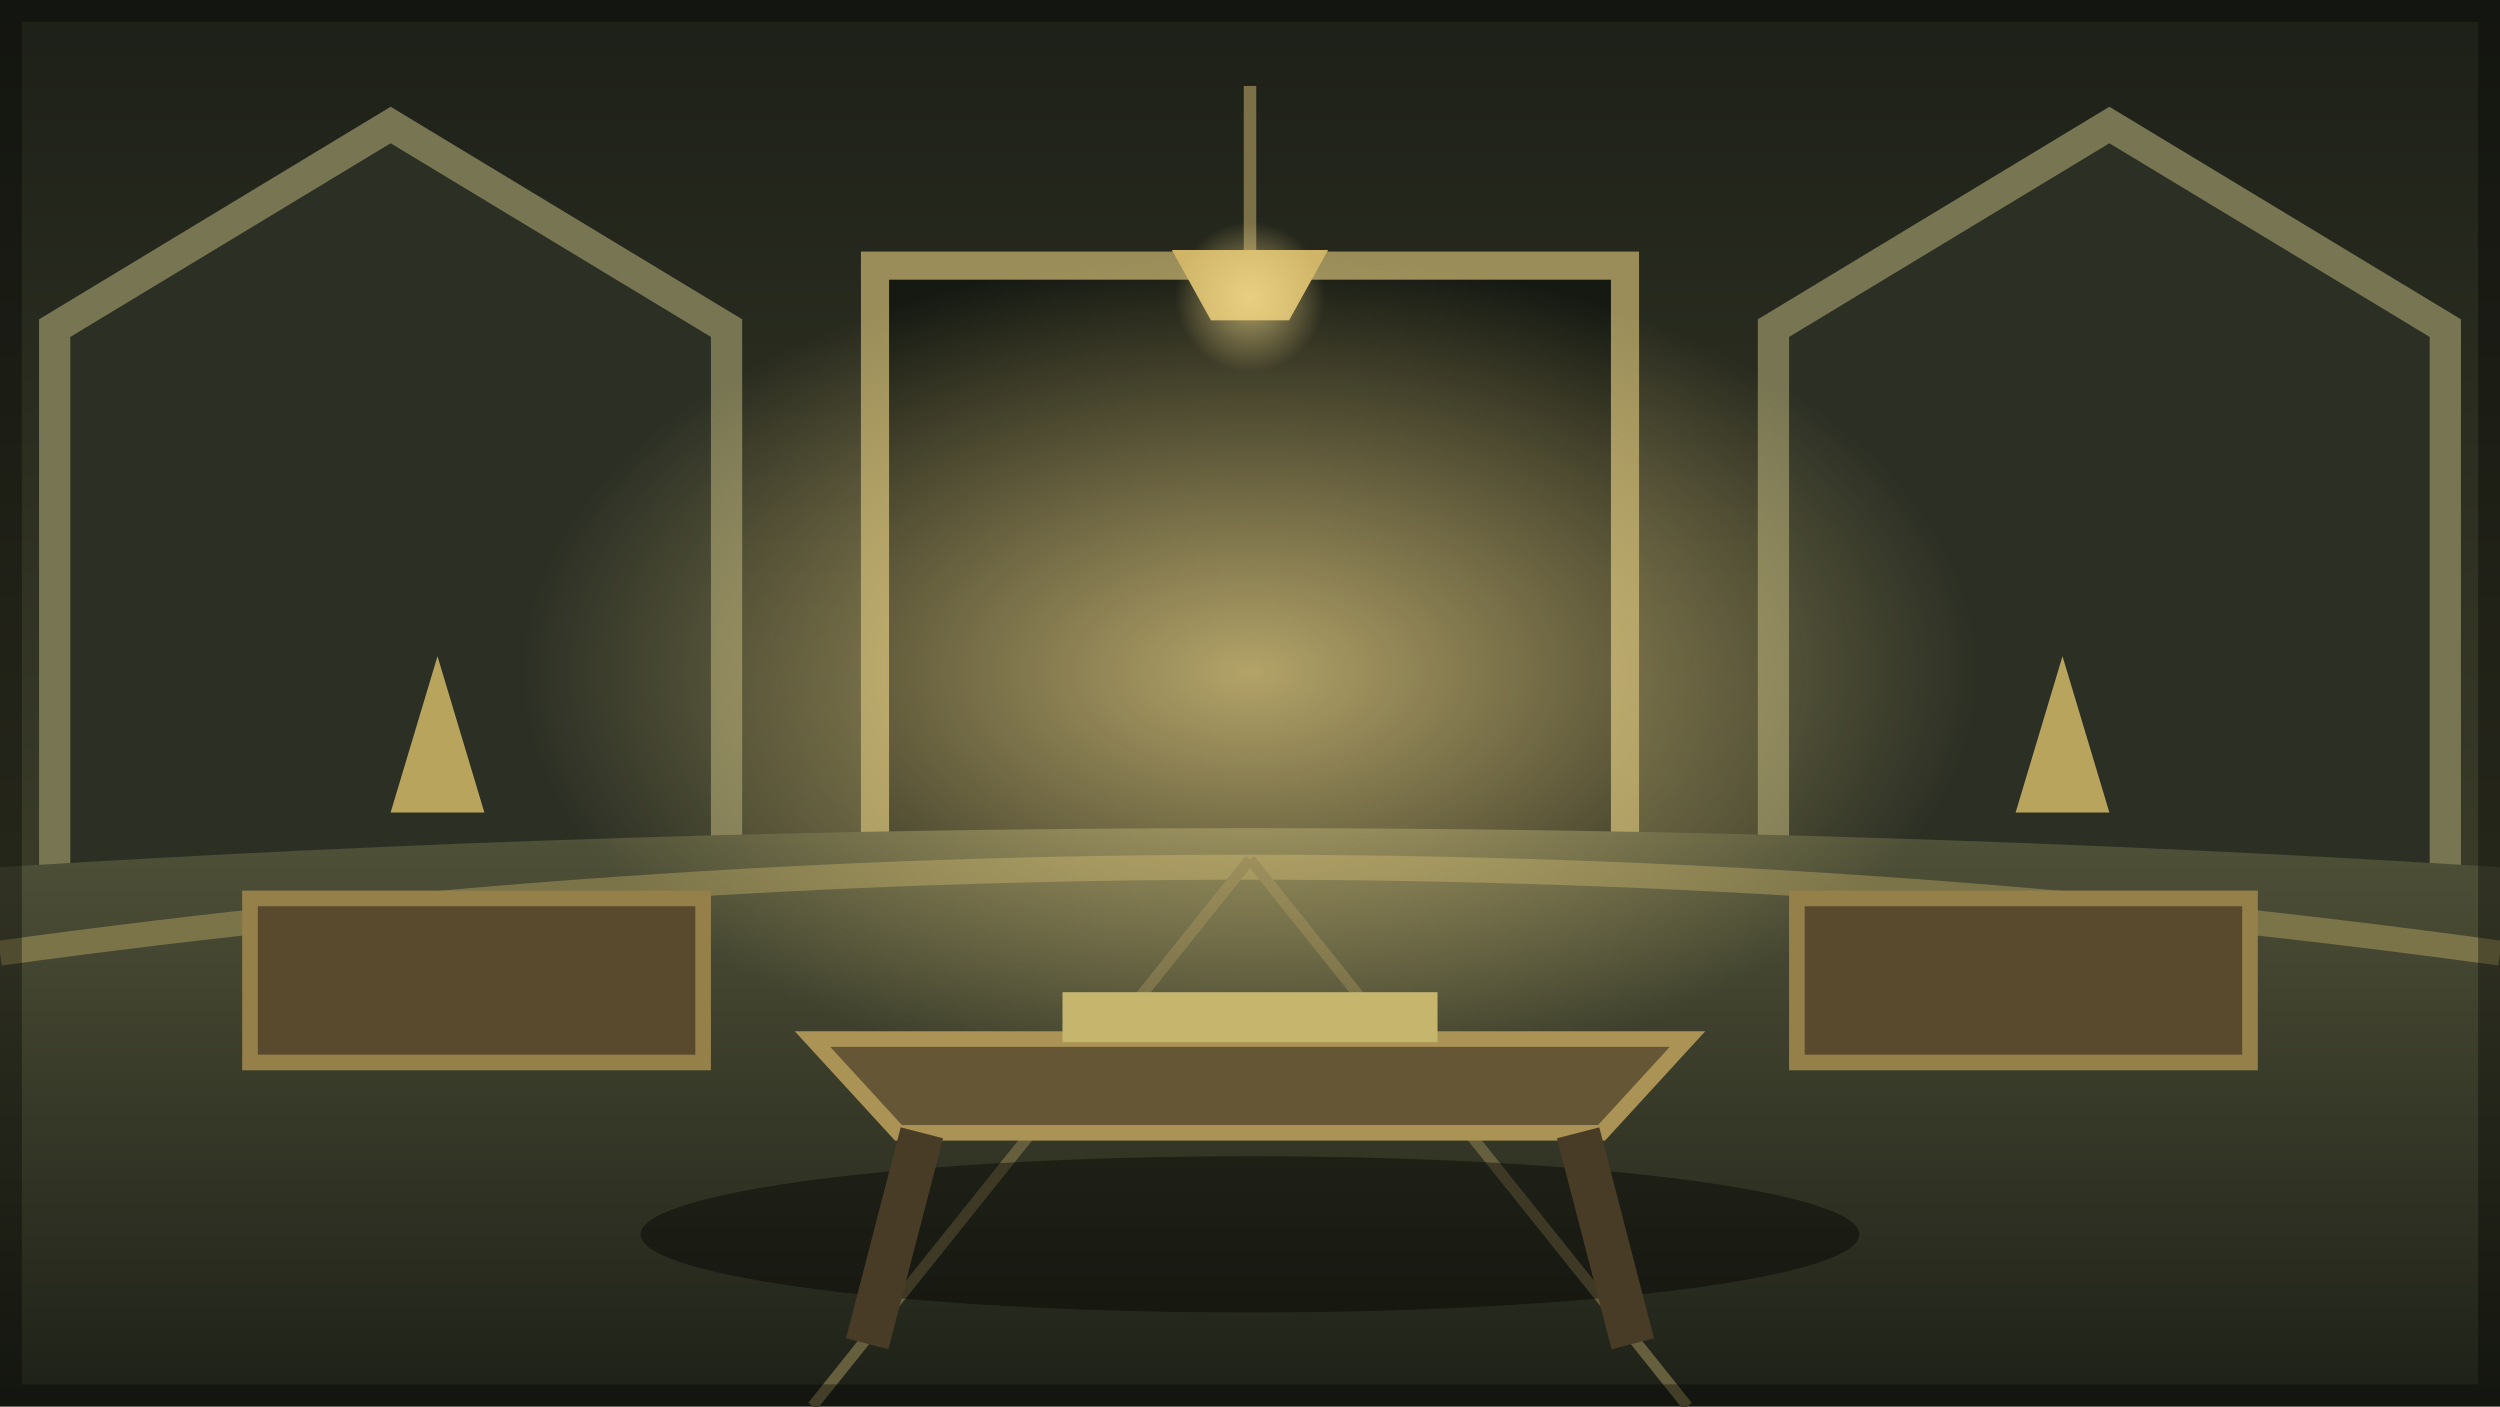
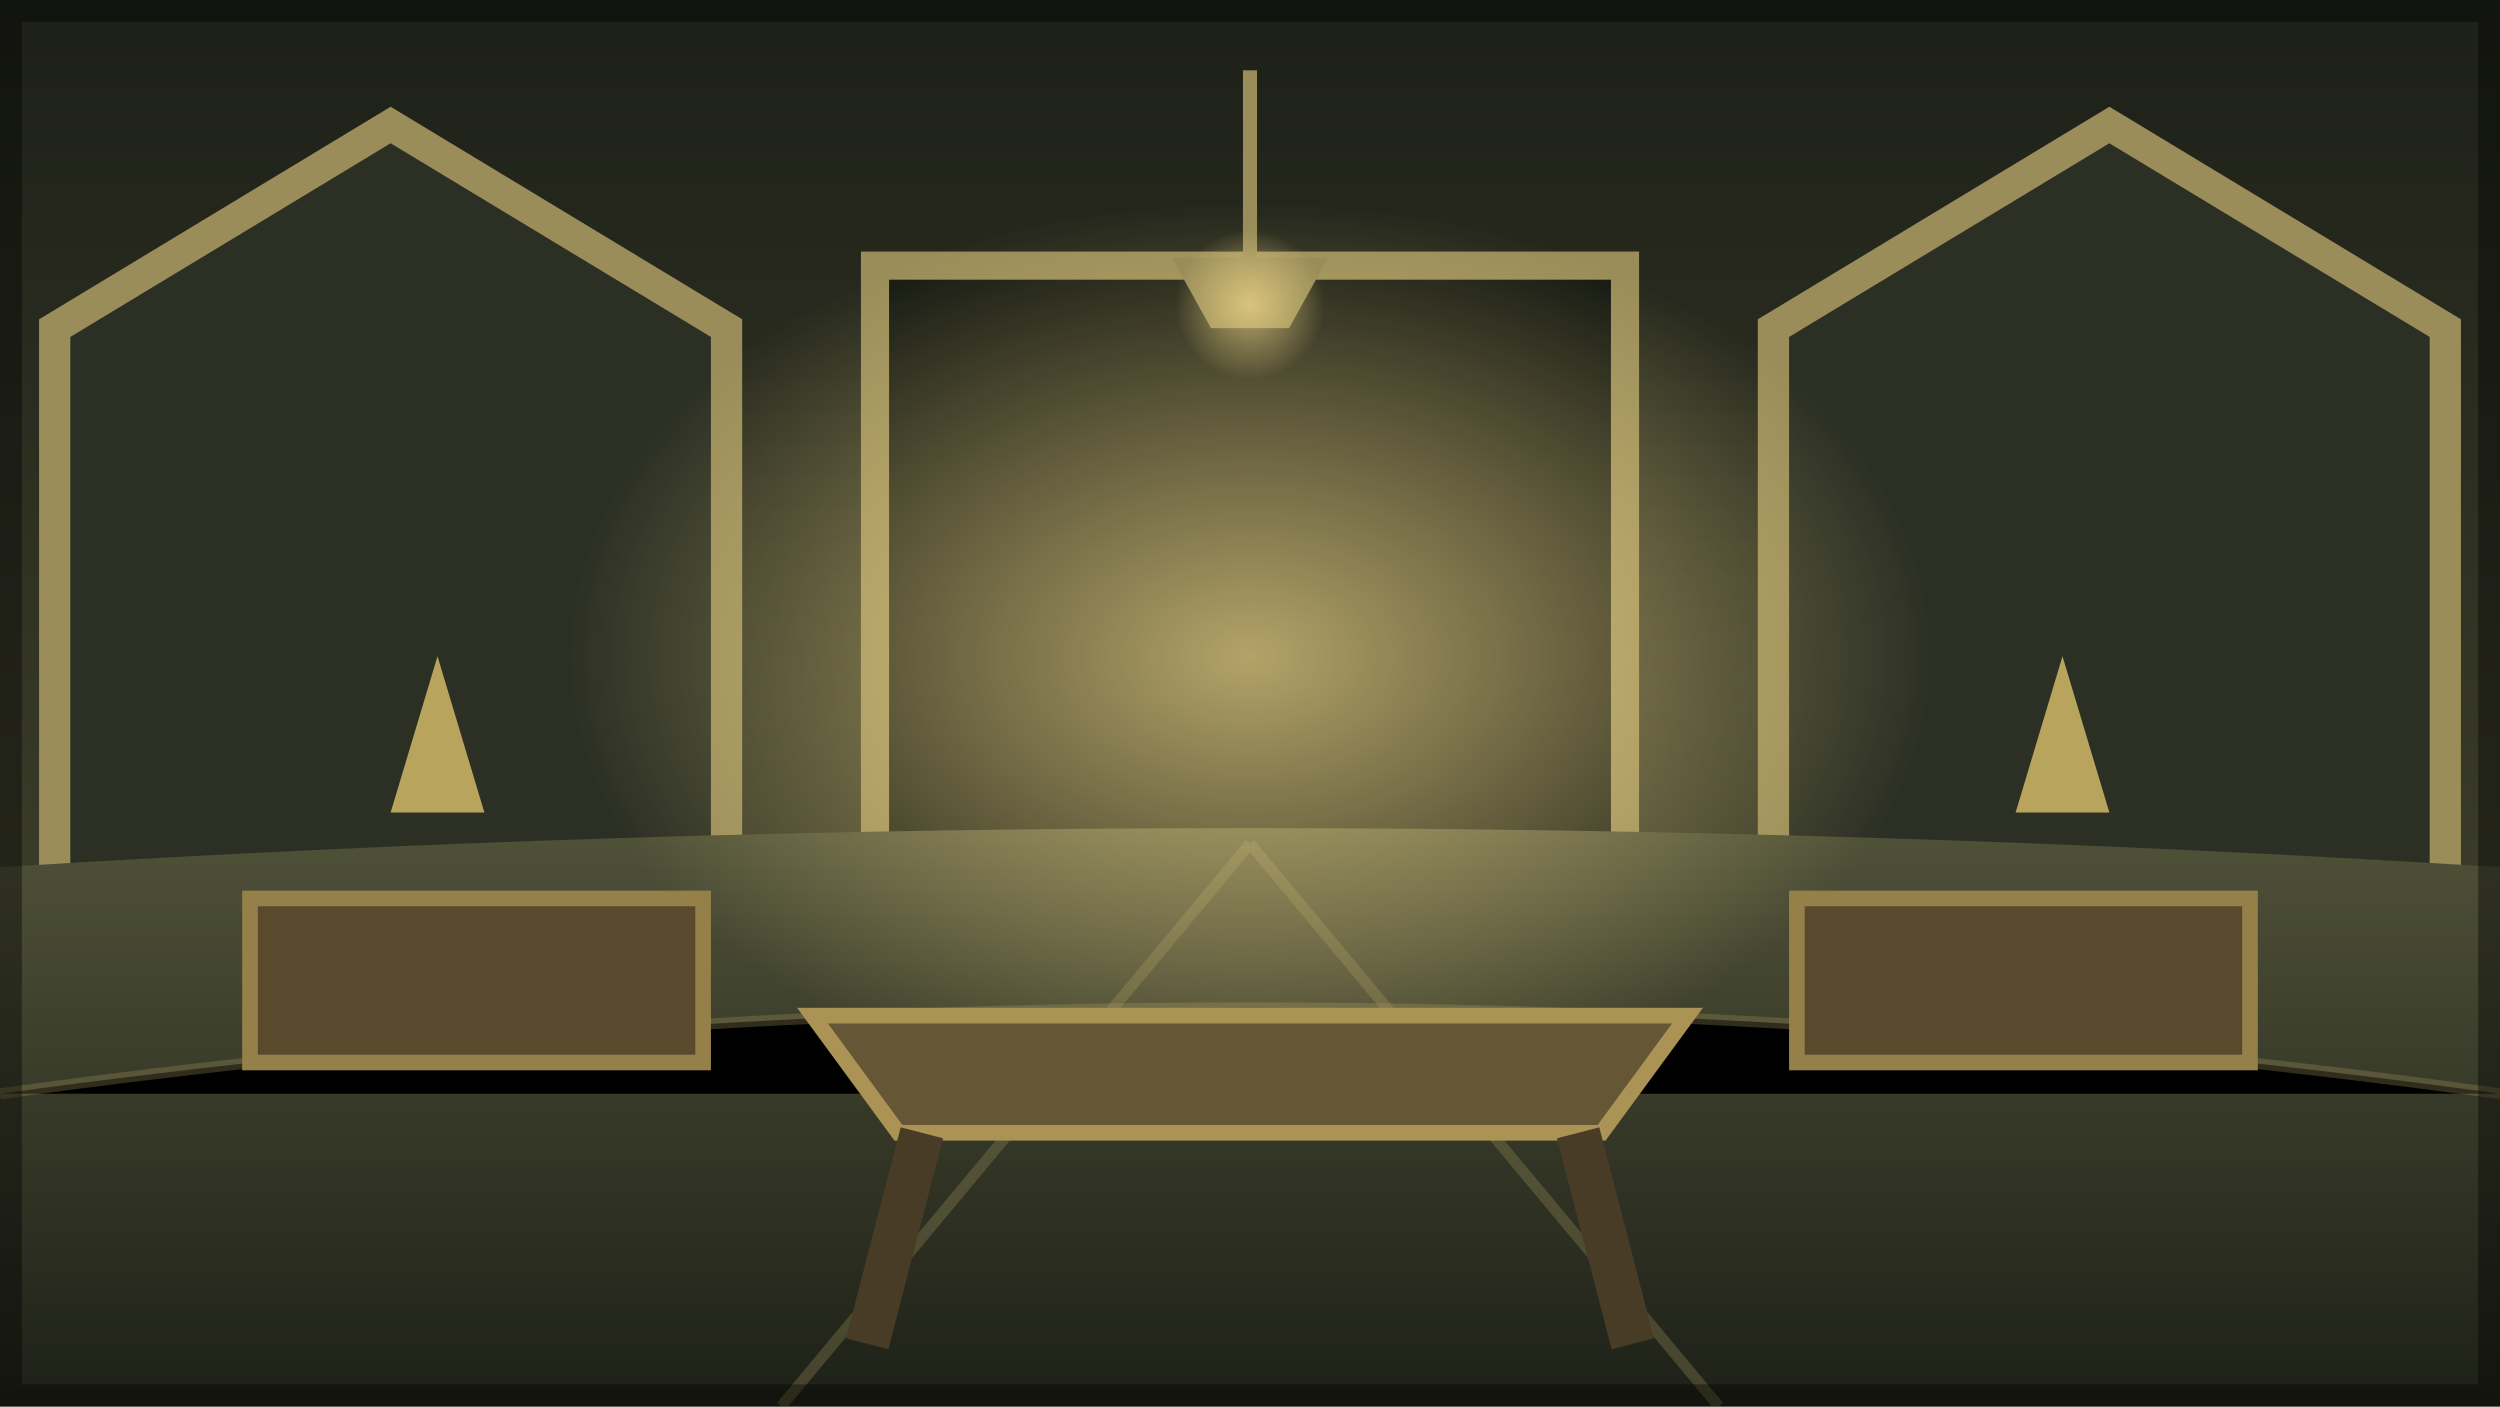
<svg xmlns="http://www.w3.org/2000/svg" width="1600" height="900" viewBox="0 0 1600 900">
  <defs>
-     <linearGradient id="wall" x1="0" y1="0" x2="0" y2="1">
+     <linearGradient id="w" x2="0" y2="1">
      <stop stop-color="#1d2018" />
      <stop offset="1" stop-color="#4b4b32" />
    </linearGradient>
-     <linearGradient id="floor" x1="0" y1="0" x2="0" y2="1">
+     <linearGradient id="f" x2="0" y2="1">
      <stop stop-color="#4f5138" />
      <stop offset="1" stop-color="#1d2017" />
    </linearGradient>
-     <linearGradient id="metal" x1="0" y1="0" x2="1" y2="1">
-       <stop stop-color="#c5b26c" />
-       <stop offset=".55" stop-color="#75623d" />
-       <stop offset="1" stop-color="#37301e" />
-     </linearGradient>
-     <radialGradient id="glow">
+     <radialGradient id="g">
      <stop stop-color="#f1d98a" stop-opacity=".72" />
      <stop offset="1" stop-color="#f1d98a" stop-opacity="0" />
    </radialGradient>
-     <filter id="shadow">
-       <feGaussianBlur stdDeviation="14" />
-     </filter>
  </defs>
-   <rect width="1600" height="900" fill="url(#wall)" />
-   <path d="M35 560V210L250 80L465 210V560" fill="#2c3024" stroke="#777552" stroke-width="20" />
-   <path d="M1135 560V210L1350 80L1565 210V560" fill="#2c3024" stroke="#777552" stroke-width="20" />
-   <path d="M560 560V170H1040V560" fill="#151912" stroke="#9a8d59" stroke-width="18" />
-   <path d="M0 555 Q800 505 1600 555 V900 H0Z" fill="url(#floor)" />
-   <path d="M0 610Q800 500 1600 610" fill="none" stroke="#7b7449" stroke-width="16" />
-   <g stroke="#665f3e" stroke-width="7">
-     <path d="M800 550L520 900M800 550L1080 900" />
+   <rect width="1600" height="900" fill="url(#w)" />
+   <path d="M35 555V210L250 80L465 210V555" fill="#2c3024" stroke="#9a8d59" stroke-width="20" />
+   <path d="M1135 555V210L1350 80L1565 210V555" fill="#2c3024" stroke="#9a8d59" stroke-width="20" />
+   <path d="M560 555V170H1040V555" fill="#151912" stroke="#9a8d59" stroke-width="18" />
+   <path d="M0 555Q800 505 1600 555V900H0Z" fill="url(#f)" />
+   <g stroke="#9a8d59" stroke-opacity=".32" stroke-width="7">
+     <path d="M800 540L500 900M800 540L1100 900" />
+     <path d="M0 700Q800 590 1600 700" />
  </g>
-   <ellipse cx="800" cy="430" rx="470" ry="270" fill="url(#glow)" />
-   <path d="M800 55V160" stroke="#7c7048" stroke-width="8" />
-   <path d="M750 160H850L825 205H775Z" fill="#d0b568" />
-   <circle cx="800" cy="190" r="48" fill="url(#glow)" />
-   <ellipse cx="800" cy="790" rx="390" ry="50" fill="#000" opacity=".4" />
-   <path d="M520 665H1080L1025 725H575Z" fill="#655635" stroke="#aa9355" stroke-width="10" />
+   <ellipse cx="800" cy="420" rx="440" ry="290" fill="url(#g)" />
+   <path d="M800 45V165" stroke="#9a8d59" stroke-width="9" />
+   <path d="M750 165H850L825 210H775Z" fill="#9a8d59" />
+   <circle cx="800" cy="195" r="48" fill="url(#g)" />
+   <path d="M520 650H1080L1025 725H575Z" fill="#655635" stroke="#aa9355" stroke-width="10" />
  <path d="M590 725L555 860M1010 725L1045 860" stroke="#493c27" stroke-width="28" />
  <path d="M160 575H450V680H160ZM1150 575H1440V680H1150Z" fill="#594a2d" stroke="#95804a" stroke-width="10" />
  <g fill="#b8a45d">
    <path d="M250 520l30-100 30 100z" />
    <path d="M1290 520l30-100 30 100z" />
  </g>
-   <path d="M680 635h240v32H680z" fill="#c5b56d" />
-   <rect x="0" y="0" width="1600" height="900" fill="none" stroke="#000" stroke-opacity=".35" stroke-width="28" />
+   <rect width="1600" height="900" fill="none" stroke="#000" stroke-opacity=".38" stroke-width="28" />
</svg>
